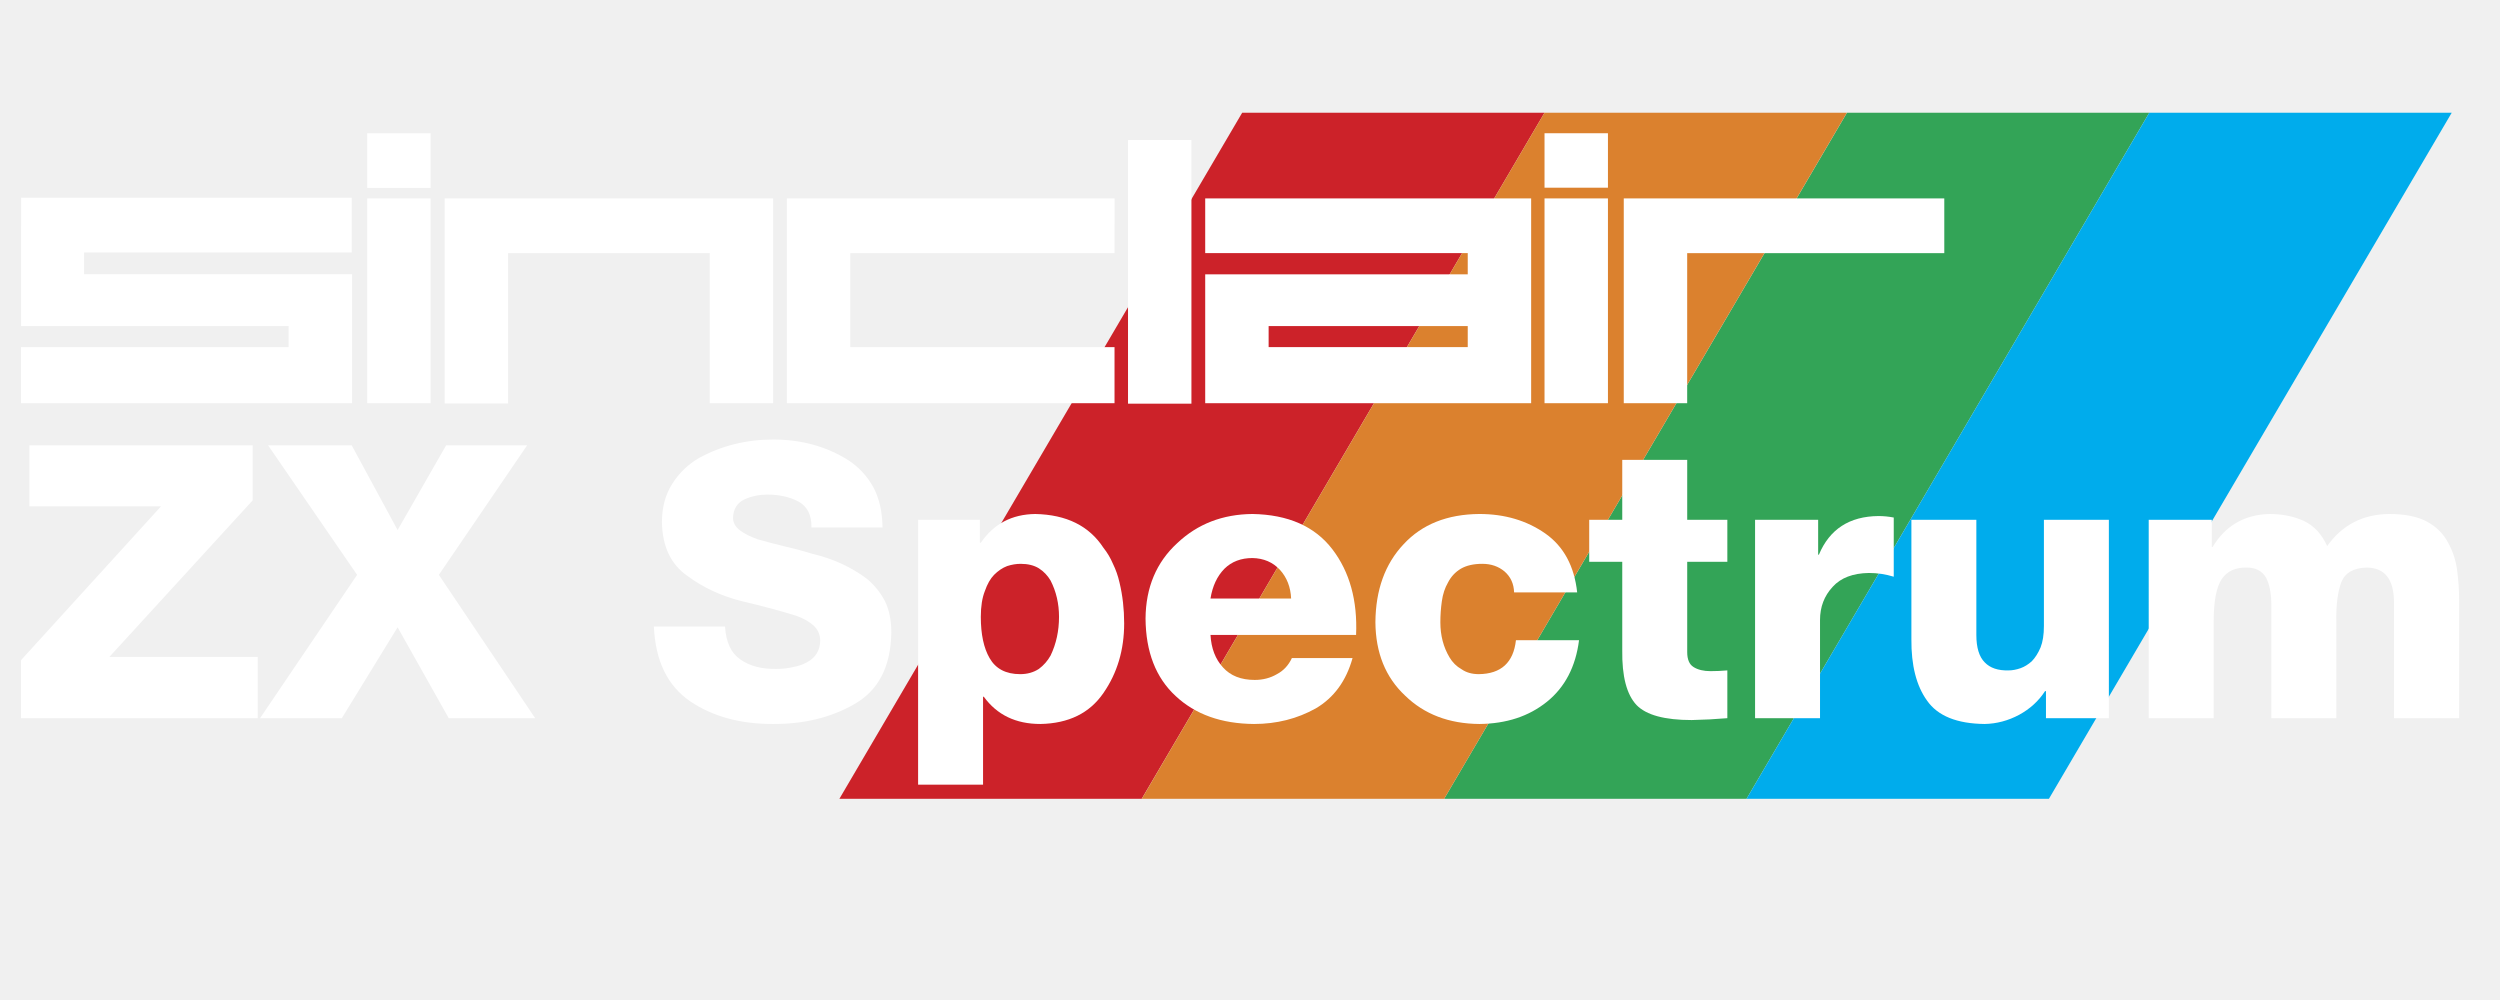
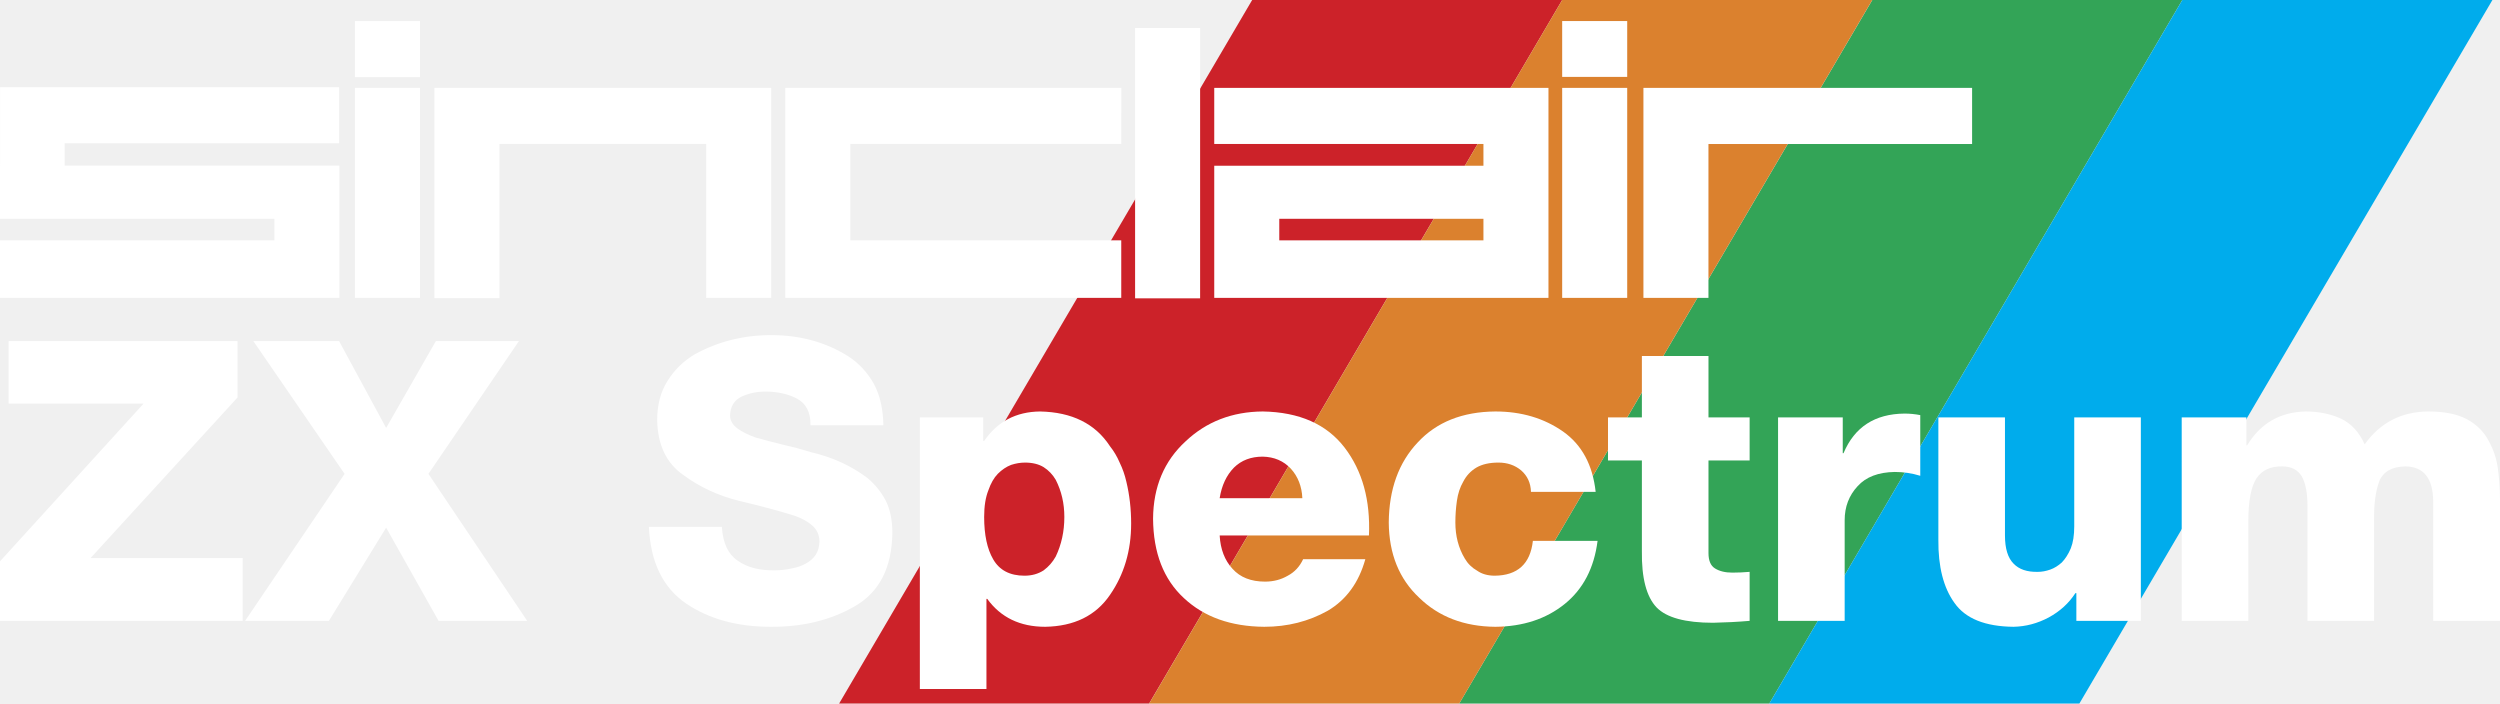
- <svg xmlns="http://www.w3.org/2000/svg" width="500" height="200" viewBox="0 0 500 200" version="1.1" id="svg42" style="fill:none">
+ <svg xmlns="http://www.w3.org/2000/svg" width="487.619" height="137.219" viewBox="0 0 487.619 137.219" version="1.1" id="svg42" style="fill:none">
  <defs id="defs46" />
-   <g transform="matrix(6.381109,0,0,4.94286,-721.5673,-384.2904)" id="g845">
+   <g transform="matrix(6.381109,0,0,4.94286,-725.7735,-406.832)" id="g845">
    <path d="m 139.387,110.068 h 9.476 l 12.625,-27.761 h -9.476 z" id="path4-3" style="clip-rule:evenodd;fill:#cc2229;fill-rule:evenodd" />
    <path d="m 158.342,110.068 h 9.478 l 12.623,-27.761 h -9.476 z" id="path6-6" style="clip-rule:evenodd;fill:#33a457;fill-rule:evenodd" />
    <path d="m 148.865,110.068 h 9.477 l 12.623,-27.761 h -9.477 z" id="path8-7" style="clip-rule:evenodd;fill:#db812e;fill-rule:evenodd" />
    <path d="m 167.82,110.068 h 9.477 l 12.625,-27.761 h -9.479 z" id="path10-5" style="clip-rule:evenodd;fill:#00acec;fill-rule:evenodd" />
  </g>
-   <path d="M 86.122,26.648 H 73.44 v 10.939 h 12.683 z" id="path2" style="fill:#ffffff;stroke-width:1.027" />
-   <path d="M 70.409,54.836 H 16.819 V 50.489 H 70.347 V 39.55 H 4.224 l -0.017,25.664 H 57.725 v 4.207 H 4.206 V 80.641 H 70.409 Z" id="path4" style="fill:#ffffff;stroke-width:1.027" />
-   <path d="m 238.286,28.004 h -12.682 v 52.73 h 12.682 z" id="path6" style="fill:#ffffff;stroke-width:1.027" />
-   <path d="m 321.588,39.682 h -12.683 v 40.959 h 12.683 z" id="path8" style="fill:#ffffff;stroke-width:1.027" />
-   <path d="M 86.122,39.682 H 73.44 v 40.959 h 12.683 z" id="path10" style="fill:#ffffff;stroke-width:1.027" />
-   <path d="M 154.63,39.682 H 88.936 V 80.688 H 101.619 V 50.621 h 40.328 v 30.02 h 12.683 z" id="path12" style="fill:#ffffff;stroke-width:1.027" />
-   <path d="M 222.905,80.641 V 69.422 h -52.848 v -18.801 h 52.848 l 0.017,-10.939 h -65.547 v 40.959 z" id="path14" style="fill:#ffffff;stroke-width:1.027" />
-   <path d="M 306.23,80.641 V 39.682 h -65.188 v 10.939 h 52.506 v 4.247 H 241.042 V 80.641 Z M 293.548,69.422 h -39.823 v -4.207 h 39.823 z" id="path16" style="fill:#ffffff;stroke-width:1.027" />
-   <path d="m 321.588,26.648 h -12.683 v 10.892 h 12.683 z" id="path18" style="fill:#ffffff;stroke-width:1.027" />
-   <path d="m 324.753,39.682 v 40.959 h 12.683 V 50.63 h 51.422 V 39.682 Z" id="path20" style="fill:#ffffff;stroke-width:1.027" />
-   <path d="M 4.206,143.638 H 51.541 V 131.393 H 21.864 L 50.533,100.073 V 89.061 H 5.886 V 101.268 H 32.204 L 4.206,132.028 Z" id="path22" style="fill:#ffffff;stroke-width:1.027" />
-   <path d="m 52.009,143.638 h 16.351 l 11.162,-18.18 10.228,18.18 H 107.034 L 87.771,114.968 105.429,89.061 H 89.227 L 79.521,106.009 70.338,89.061 H 53.614 L 71.421,114.968 Z" id="path24" style="fill:#ffffff;stroke-width:1.027" />
-   <path d="m 130.778,125.309 c 0.299,6.869 2.726,11.858 7.279,14.969 4.48,3.011 9.955,4.517 16.425,4.517 6.272,0.049 11.747,-1.282 16.426,-3.994 4.803,-2.738 7.255,-7.503 7.354,-14.298 0,-2.488 -0.436,-4.604 -1.307,-6.346 -0.921,-1.717 -2.116,-3.186 -3.584,-4.405 -3.161,-2.364 -6.807,-4.032 -10.938,-5.002 -0.97,-0.299 -1.917,-0.572 -2.837,-0.821 -1.02,-0.249 -1.991,-0.485 -2.911,-0.709 -1.817,-0.448 -3.522,-0.896 -5.114,-1.344 -1.468,-0.523 -2.638,-1.107 -3.509,-1.754 -0.971,-0.722 -1.457,-1.568 -1.457,-2.538 0.05,-1.792 0.835,-3.036 2.352,-3.733 1.394,-0.622 2.9,-0.933 4.518,-0.933 2.364,0 4.43,0.46 6.196,1.381 1.792,0.971 2.663,2.7 2.614,5.189 h 14.222 c -0.049,-3.161 -0.659,-5.836 -1.828,-8.026 -1.245,-2.24 -2.912,-4.044 -5.002,-5.413 -4.38,-2.762 -9.395,-4.144 -15.044,-4.144 -5.401,0 -10.365,1.244 -14.895,3.733 -2.19,1.294 -3.956,3.011 -5.3,5.152 -1.369,2.14 -2.053,4.704 -2.053,7.69 0.1,4.853 1.804,8.424 5.114,10.714 3.16,2.339 6.782,4.019 10.863,5.04 4.131,0.971 7.752,1.941 10.863,2.911 1.468,0.524 2.637,1.183 3.509,1.979 0.871,0.821 1.307,1.842 1.307,3.061 -0.05,1.941 -0.947,3.372 -2.689,4.293 -0.821,0.448 -1.729,0.759 -2.724,0.933 -1.071,0.248 -2.177,0.373 -3.323,0.373 -2.986,0.05 -5.4,-0.584 -7.241,-1.903 -1.842,-1.244 -2.862,-3.435 -3.061,-6.57 z" id="path26" style="fill:#ffffff;stroke-width:1.027" />
-   <path d="m 204.114,112.766 c 1.468,0 2.688,0.299 3.658,0.896 0.971,0.622 1.754,1.443 2.352,2.464 1.12,2.19 1.68,4.604 1.68,7.243 0,2.812 -0.561,5.387 -1.68,7.727 -0.597,1.071 -1.381,1.966 -2.352,2.688 -1.07,0.697 -2.314,1.046 -3.733,1.046 -2.862,0 -4.903,-1.071 -6.122,-3.211 -1.169,-2.015 -1.754,-4.765 -1.754,-8.249 0,-2.091 0.274,-3.82 0.821,-5.189 0.473,-1.369 1.083,-2.439 1.829,-3.21 0.821,-0.821 1.692,-1.406 2.613,-1.755 0.921,-0.299 1.817,-0.448 2.689,-0.448 z m -20.494,44.162 h 12.99 v -17.582 h 0.15 c 2.638,3.633 6.408,5.45 11.311,5.45 5.649,-0.1 9.856,-2.165 12.618,-6.197 2.762,-3.982 4.144,-8.623 4.144,-13.924 0,-2.862 -0.311,-5.587 -0.933,-8.175 -0.299,-1.319 -0.734,-2.563 -1.307,-3.733 -0.498,-1.17 -1.132,-2.24 -1.904,-3.21 -2.861,-4.38 -7.404,-6.632 -13.626,-6.757 -4.678,0.05 -8.312,1.966 -10.9,5.749 h -0.187 v -4.592 H 183.62 Z" id="path28" style="fill:#ffffff;stroke-width:1.027" />
-   <path d="m 242.098,119.709 c 0.398,-2.489 1.331,-4.48 2.8,-5.973 1.443,-1.419 3.31,-2.128 5.599,-2.128 2.24,0.05 4.069,0.834 5.488,2.352 1.393,1.543 2.14,3.459 2.24,5.749 z m 29.119,7.279 c 0.298,-6.894 -1.282,-12.605 -4.742,-17.135 -3.509,-4.579 -8.835,-6.931 -15.977,-7.055 -5.973,0.05 -10.987,1.991 -15.044,5.824 -4.18,3.833 -6.296,8.86 -6.346,15.082 0.05,6.67 2.053,11.833 6.011,15.492 3.932,3.683 9.158,5.55 15.679,5.6 4.529,0 8.661,-1.045 12.394,-3.136 3.608,-2.14 6.048,-5.487 7.317,-10.042 H 258.375 c -0.671,1.443 -1.667,2.514 -2.986,3.211 -1.319,0.771 -2.799,1.157 -4.442,1.157 -2.738,0 -4.854,-0.834 -6.346,-2.502 -1.518,-1.643 -2.352,-3.808 -2.502,-6.495 z" id="path30" style="fill:#ffffff;stroke-width:1.027" />
-   <path d="m 315.435,118.477 c -0.573,-5.251 -2.688,-9.171 -6.346,-11.759 -3.733,-2.613 -8.138,-3.92 -13.215,-3.92 -6.421,0.05 -11.473,2.066 -15.156,6.048 -3.708,3.932 -5.588,9.134 -5.637,15.604 0.049,6.122 2.028,11.013 5.936,14.671 3.832,3.734 8.785,5.625 14.857,5.675 5.401,-0.05 9.905,-1.531 13.514,-4.443 3.608,-2.911 5.749,-7.018 6.421,-12.319 h -12.619 c -0.497,4.48 -2.974,6.745 -7.428,6.795 -1.368,0 -2.514,-0.324 -3.435,-0.971 -1.02,-0.573 -1.829,-1.368 -2.426,-2.389 -1.22,-2.041 -1.829,-4.38 -1.829,-7.019 0,-1.419 0.1,-2.824 0.299,-4.218 0.199,-1.419 0.61,-2.663 1.232,-3.733 0.597,-1.17 1.456,-2.091 2.576,-2.762 1.12,-0.647 2.551,-0.971 4.293,-0.971 1.742,0 3.222,0.51 4.442,1.531 1.22,1.07 1.854,2.464 1.904,4.181 z" id="path32" style="fill:#ffffff;stroke-width:1.027" />
-   <path d="m 345.468,103.956 h -8.026 V 91.972 h -12.991 v 11.983 h -6.608 v 8.399 h 6.608 v 17.658 c -0.075,5.251 0.883,8.922 2.874,11.012 1.941,1.991 5.612,2.986 11.012,2.986 2.414,-0.049 4.791,-0.173 7.131,-0.373 v -9.557 c -1.17,0.1 -2.289,0.15 -3.36,0.15 -1.393,0 -2.526,-0.274 -3.397,-0.821 -0.846,-0.523 -1.269,-1.518 -1.269,-2.986 v -18.068 h 8.026 z" id="path34" style="fill:#ffffff;stroke-width:1.027" />
-   <path d="m 351.013,143.638 h 12.991 v -19.636 c 0,-2.614 0.846,-4.828 2.538,-6.645 1.618,-1.792 4.032,-2.713 7.242,-2.762 1.693,0 3.348,0.249 4.965,0.747 v -11.834 c -1.02,-0.199 -2.041,-0.299 -3.061,-0.299 -5.799,0.05 -9.769,2.626 -11.909,7.727 h -0.149 v -6.981 H 351.013 Z" id="path36" style="fill:#ffffff;stroke-width:1.027" />
-   <path d="m 421.773,103.956 h -12.991 v 21.242 c 0,1.742 -0.224,3.172 -0.671,4.292 -0.473,1.12 -1.057,2.041 -1.754,2.762 -0.722,0.648 -1.469,1.108 -2.24,1.382 -0.846,0.299 -1.655,0.448 -2.427,0.448 -2.09,0.05 -3.671,-0.485 -4.741,-1.605 -1.12,-1.12 -1.679,-2.949 -1.679,-5.488 v -23.033 h -12.991 v 23.854 c -0.05,5.251 0.995,9.357 3.135,12.319 2.14,3.061 5.986,4.616 11.536,4.667 2.389,-0.05 4.679,-0.66 6.869,-1.829 2.19,-1.195 3.919,-2.775 5.189,-4.741 h 0.186 v 5.413 h 12.581 z" id="path38" style="fill:#ffffff;stroke-width:1.027" />
-   <path d="m 429.744,143.638 h 12.991 v -19.337 c 0,-4.032 0.535,-6.857 1.605,-8.474 1.071,-1.593 2.75,-2.364 5.04,-2.314 1.742,0 3.011,0.66 3.808,1.979 0.722,1.344 1.082,3.21 1.082,5.599 v 22.548 h 12.991 v -19.412 c -0.049,-3.26 0.286,-5.861 1.008,-7.802 0.772,-1.891 2.476,-2.862 5.114,-2.912 3.559,0.05 5.363,2.314 5.413,6.794 v 23.332 h 13.028 v -23.705 c 0,-1.941 -0.137,-3.932 -0.411,-5.973 -0.248,-1.916 -0.858,-3.746 -1.829,-5.488 -0.921,-1.742 -2.314,-3.123 -4.181,-4.144 -1.891,-1.02 -4.417,-1.531 -7.578,-1.531 -5.251,0.05 -9.382,2.19 -12.394,6.421 -1.07,-2.389 -2.625,-4.069 -4.666,-5.04 -2.041,-0.921 -4.331,-1.381 -6.869,-1.381 -5.002,0.124 -8.798,2.327 -11.386,6.607 h -0.15 v -5.45 h -12.618 z" id="path40" style="fill:#ffffff;stroke-width:1.027" />
+   <path d="M 81.916,4.106 H 69.233 V 15.045 H 81.916 Z" id="path2" style="fill:#ffffff;stroke-width:1.027" />
+   <path d="M 66.202,32.295 H 12.613 V 27.947 H 66.141 V 17.009 H 0.017 L 0,42.673 h 53.519 v 4.207 H 1e-7 V 58.099 H 66.202 Z" id="path4" style="fill:#ffffff;stroke-width:1.027" />
+   <path d="M 234.08,5.462 H 221.397 V 58.193 h 12.682 z" id="path6" style="fill:#ffffff;stroke-width:1.027" />
+   <path d="m 317.382,17.141 h -12.683 v 40.959 h 12.683 z" id="path8" style="fill:#ffffff;stroke-width:1.027" />
+   <path d="M 81.916,17.141 H 69.233 V 58.1 H 81.916 Z" id="path10" style="fill:#ffffff;stroke-width:1.027" />
+   <path d="M 150.424,17.141 H 84.73 V 58.146 H 97.413 V 28.079 h 40.328 v 30.02 h 12.683 z" id="path12" style="fill:#ffffff;stroke-width:1.027" />
+   <path d="M 218.698,58.1 V 46.881 h -52.848 v -18.801 h 52.848 l 0.017,-10.939 h -65.547 v 40.959 z" id="path14" style="fill:#ffffff;stroke-width:1.027" />
+   <path d="M 302.024,58.1 V 17.141 h -65.188 v 10.939 h 52.506 v 4.247 H 236.836 V 58.1 Z M 289.342,46.881 h -39.823 v -4.207 h 39.823 z" id="path16" style="fill:#ffffff;stroke-width:1.027" />
+   <path d="M 317.382,4.106 H 304.699 V 14.998 h 12.683 z" id="path18" style="fill:#ffffff;stroke-width:1.027" />
+   <path d="m 320.547,17.141 v 40.959 h 12.683 V 28.088 h 51.422 V 17.141 Z" id="path20" style="fill:#ffffff;stroke-width:1.027" />
+   <path d="M 1e-7,121.097 H 47.335 V 108.852 H 17.657 L 46.327,77.532 V 66.519 H 1.68 V 78.726 H 27.998 L 1e-7,109.486 Z" id="path22" style="fill:#ffffff;stroke-width:1.027" />
+   <path d="m 47.802,121.097 h 16.351 l 11.162,-18.18 10.228,18.18 H 102.828 L 83.565,92.427 101.222,66.519 H 85.021 L 75.315,83.467 66.132,66.519 H 49.408 L 67.214,92.427 Z" id="path24" style="fill:#ffffff;stroke-width:1.027" />
+   <path d="m 126.571,102.767 c 0.299,6.869 2.726,11.858 7.279,14.969 4.48,3.011 9.955,4.517 16.425,4.517 6.272,0.049 11.747,-1.282 16.426,-3.994 4.803,-2.738 7.255,-7.503 7.354,-14.298 0,-2.488 -0.436,-4.604 -1.307,-6.346 -0.921,-1.717 -2.116,-3.186 -3.584,-4.405 -3.161,-2.364 -6.807,-4.032 -10.938,-5.002 -0.97,-0.299 -1.917,-0.572 -2.837,-0.821 -1.02,-0.249 -1.991,-0.485 -2.911,-0.709 -1.817,-0.448 -3.522,-0.896 -5.114,-1.344 -1.468,-0.523 -2.638,-1.107 -3.509,-1.754 -0.971,-0.722 -1.457,-1.568 -1.457,-2.538 0.05,-1.792 0.835,-3.036 2.352,-3.733 1.394,-0.622 2.9,-0.933 4.518,-0.933 2.364,0 4.43,0.46 6.196,1.381 1.792,0.971 2.663,2.7 2.614,5.189 h 14.222 c -0.049,-3.161 -0.659,-5.836 -1.828,-8.026 -1.245,-2.24 -2.912,-4.044 -5.002,-5.413 -4.38,-2.762 -9.395,-4.144 -15.044,-4.144 -5.401,0 -10.365,1.244 -14.895,3.733 -2.19,1.294 -3.956,3.011 -5.3,5.152 -1.369,2.14 -2.053,4.704 -2.053,7.69 0.1,4.853 1.804,8.424 5.114,10.714 3.16,2.339 6.782,4.019 10.863,5.04 4.131,0.971 7.752,1.941 10.863,2.911 1.468,0.524 2.637,1.183 3.509,1.979 0.871,0.821 1.307,1.842 1.307,3.061 -0.05,1.941 -0.947,3.372 -2.689,4.293 -0.821,0.448 -1.729,0.759 -2.724,0.933 -1.071,0.248 -2.177,0.373 -3.323,0.373 -2.986,0.05 -5.4,-0.584 -7.241,-1.903 -1.842,-1.244 -2.862,-3.435 -3.061,-6.57 z" id="path26" style="fill:#ffffff;stroke-width:1.027" />
+   <path d="m 199.908,90.224 c 1.468,0 2.688,0.299 3.658,0.896 0.971,0.622 1.754,1.443 2.352,2.464 1.12,2.19 1.68,4.604 1.68,7.243 0,2.812 -0.561,5.387 -1.68,7.727 -0.597,1.071 -1.381,1.966 -2.352,2.688 -1.07,0.697 -2.314,1.046 -3.733,1.046 -2.862,0 -4.903,-1.071 -6.122,-3.211 -1.169,-2.015 -1.754,-4.765 -1.754,-8.249 0,-2.091 0.274,-3.82 0.821,-5.189 0.473,-1.369 1.083,-2.439 1.829,-3.21 0.821,-0.821 1.692,-1.406 2.613,-1.755 0.921,-0.299 1.817,-0.448 2.689,-0.448 z m -20.494,44.162 h 12.99 v -17.582 h 0.15 c 2.638,3.633 6.408,5.45 11.311,5.45 5.649,-0.1 9.856,-2.165 12.618,-6.197 2.762,-3.982 4.144,-8.623 4.144,-13.924 0,-2.862 -0.311,-5.587 -0.933,-8.175 -0.299,-1.319 -0.734,-2.563 -1.307,-3.733 -0.498,-1.17 -1.132,-2.24 -1.904,-3.21 -2.861,-4.38 -7.404,-6.632 -13.626,-6.757 -4.678,0.05 -8.312,1.966 -10.9,5.749 h -0.187 v -4.592 h -12.356 z" id="path28" style="fill:#ffffff;stroke-width:1.027" />
+   <path d="m 237.892,97.167 c 0.398,-2.489 1.331,-4.48 2.8,-5.973 1.443,-1.419 3.31,-2.128 5.599,-2.128 2.24,0.05 4.069,0.834 5.488,2.352 1.393,1.543 2.14,3.459 2.24,5.749 z m 29.119,7.279 c 0.298,-6.894 -1.282,-12.605 -4.742,-17.135 -3.509,-4.579 -8.835,-6.931 -15.977,-7.055 -5.973,0.05 -10.987,1.991 -15.044,5.824 -4.18,3.833 -6.296,8.86 -6.346,15.082 0.05,6.67 2.053,11.833 6.011,15.492 3.932,3.683 9.158,5.55 15.679,5.6 4.529,0 8.661,-1.045 12.394,-3.136 3.608,-2.14 6.048,-5.487 7.317,-10.042 h -12.133 c -0.671,1.443 -1.667,2.514 -2.986,3.211 -1.319,0.771 -2.799,1.157 -4.442,1.157 -2.738,0 -4.854,-0.834 -6.346,-2.502 -1.518,-1.643 -2.352,-3.808 -2.502,-6.495 z" id="path30" style="fill:#ffffff;stroke-width:1.027" />
+   <path d="m 311.229,95.936 c -0.573,-5.251 -2.688,-9.171 -6.346,-11.759 -3.733,-2.613 -8.138,-3.92 -13.215,-3.92 -6.421,0.05 -11.473,2.066 -15.156,6.048 -3.708,3.932 -5.588,9.134 -5.637,15.604 0.049,6.122 2.028,11.013 5.936,14.671 3.832,3.734 8.785,5.625 14.857,5.675 5.401,-0.05 9.905,-1.531 13.514,-4.443 3.608,-2.911 5.749,-7.018 6.421,-12.319 h -12.619 c -0.497,4.48 -2.974,6.745 -7.428,6.795 -1.368,0 -2.514,-0.324 -3.435,-0.971 -1.02,-0.573 -1.829,-1.368 -2.426,-2.389 -1.22,-2.041 -1.829,-4.38 -1.829,-7.019 0,-1.419 0.1,-2.824 0.299,-4.218 0.199,-1.419 0.61,-2.663 1.232,-3.733 0.597,-1.17 1.456,-2.091 2.576,-2.762 1.12,-0.647 2.551,-0.971 4.293,-0.971 1.742,0 3.222,0.51 4.442,1.531 1.22,1.07 1.854,2.464 1.904,4.181 z" id="path32" style="fill:#ffffff;stroke-width:1.027" />
+   <path d="m 341.262,81.414 h -8.026 V 69.431 h -12.991 v 11.983 h -6.608 v 8.399 h 6.608 v 17.658 c -0.075,5.251 0.883,8.922 2.874,11.012 1.941,1.991 5.612,2.986 11.012,2.986 2.414,-0.049 4.791,-0.173 7.131,-0.373 v -9.557 c -1.17,0.1 -2.289,0.15 -3.36,0.15 -1.393,0 -2.526,-0.274 -3.397,-0.821 -0.846,-0.523 -1.269,-1.518 -1.269,-2.986 V 89.813 h 8.026 z" id="path34" style="fill:#ffffff;stroke-width:1.027" />
+   <path d="m 346.807,121.097 h 12.991 v -19.636 c 0,-2.614 0.846,-4.828 2.538,-6.645 1.618,-1.792 4.032,-2.713 7.242,-2.762 1.693,0 3.348,0.249 4.965,0.747 v -11.834 c -1.02,-0.199 -2.041,-0.299 -3.061,-0.299 -5.799,0.05 -9.769,2.626 -11.909,7.727 h -0.149 v -6.981 h -12.618 z" id="path36" style="fill:#ffffff;stroke-width:1.027" />
+   <path d="m 417.567,81.414 h -12.991 v 21.242 c 0,1.742 -0.224,3.172 -0.671,4.292 -0.473,1.12 -1.057,2.041 -1.754,2.762 -0.722,0.648 -1.469,1.108 -2.24,1.382 -0.846,0.299 -1.655,0.448 -2.427,0.448 -2.09,0.05 -3.671,-0.485 -4.741,-1.605 -1.12,-1.12 -1.679,-2.949 -1.679,-5.488 V 81.414 h -12.991 v 23.854 c -0.05,5.251 0.995,9.357 3.135,12.319 2.14,3.061 5.986,4.616 11.536,4.667 2.389,-0.05 4.679,-0.66 6.869,-1.829 2.19,-1.195 3.919,-2.775 5.189,-4.741 h 0.186 v 5.413 h 12.581 z" id="path38" style="fill:#ffffff;stroke-width:1.027" />
+   <path d="m 425.538,121.097 h 12.991 v -19.337 c 0,-4.032 0.535,-6.857 1.605,-8.474 1.071,-1.593 2.75,-2.364 5.04,-2.314 1.742,0 3.011,0.66 3.808,1.979 0.722,1.344 1.082,3.21 1.082,5.599 v 22.548 h 12.991 V 101.684 c -0.049,-3.26 0.286,-5.861 1.008,-7.802 0.772,-1.891 2.476,-2.862 5.114,-2.912 3.559,0.05 5.363,2.314 5.413,6.794 v 23.332 h 13.028 V 97.391 c 0,-1.941 -0.137,-3.932 -0.411,-5.973 -0.248,-1.916 -0.858,-3.746 -1.829,-5.488 -0.921,-1.742 -2.314,-3.123 -4.181,-4.144 -1.891,-1.02 -4.417,-1.531 -7.578,-1.531 -5.251,0.05 -9.382,2.19 -12.394,6.421 -1.07,-2.389 -2.625,-4.069 -4.666,-5.04 -2.041,-0.921 -4.331,-1.381 -6.869,-1.381 -5.002,0.124 -8.798,2.327 -11.386,6.607 h -0.15 v -5.45 h -12.618 z" id="path40" style="fill:#ffffff;stroke-width:1.027" />
</svg>
